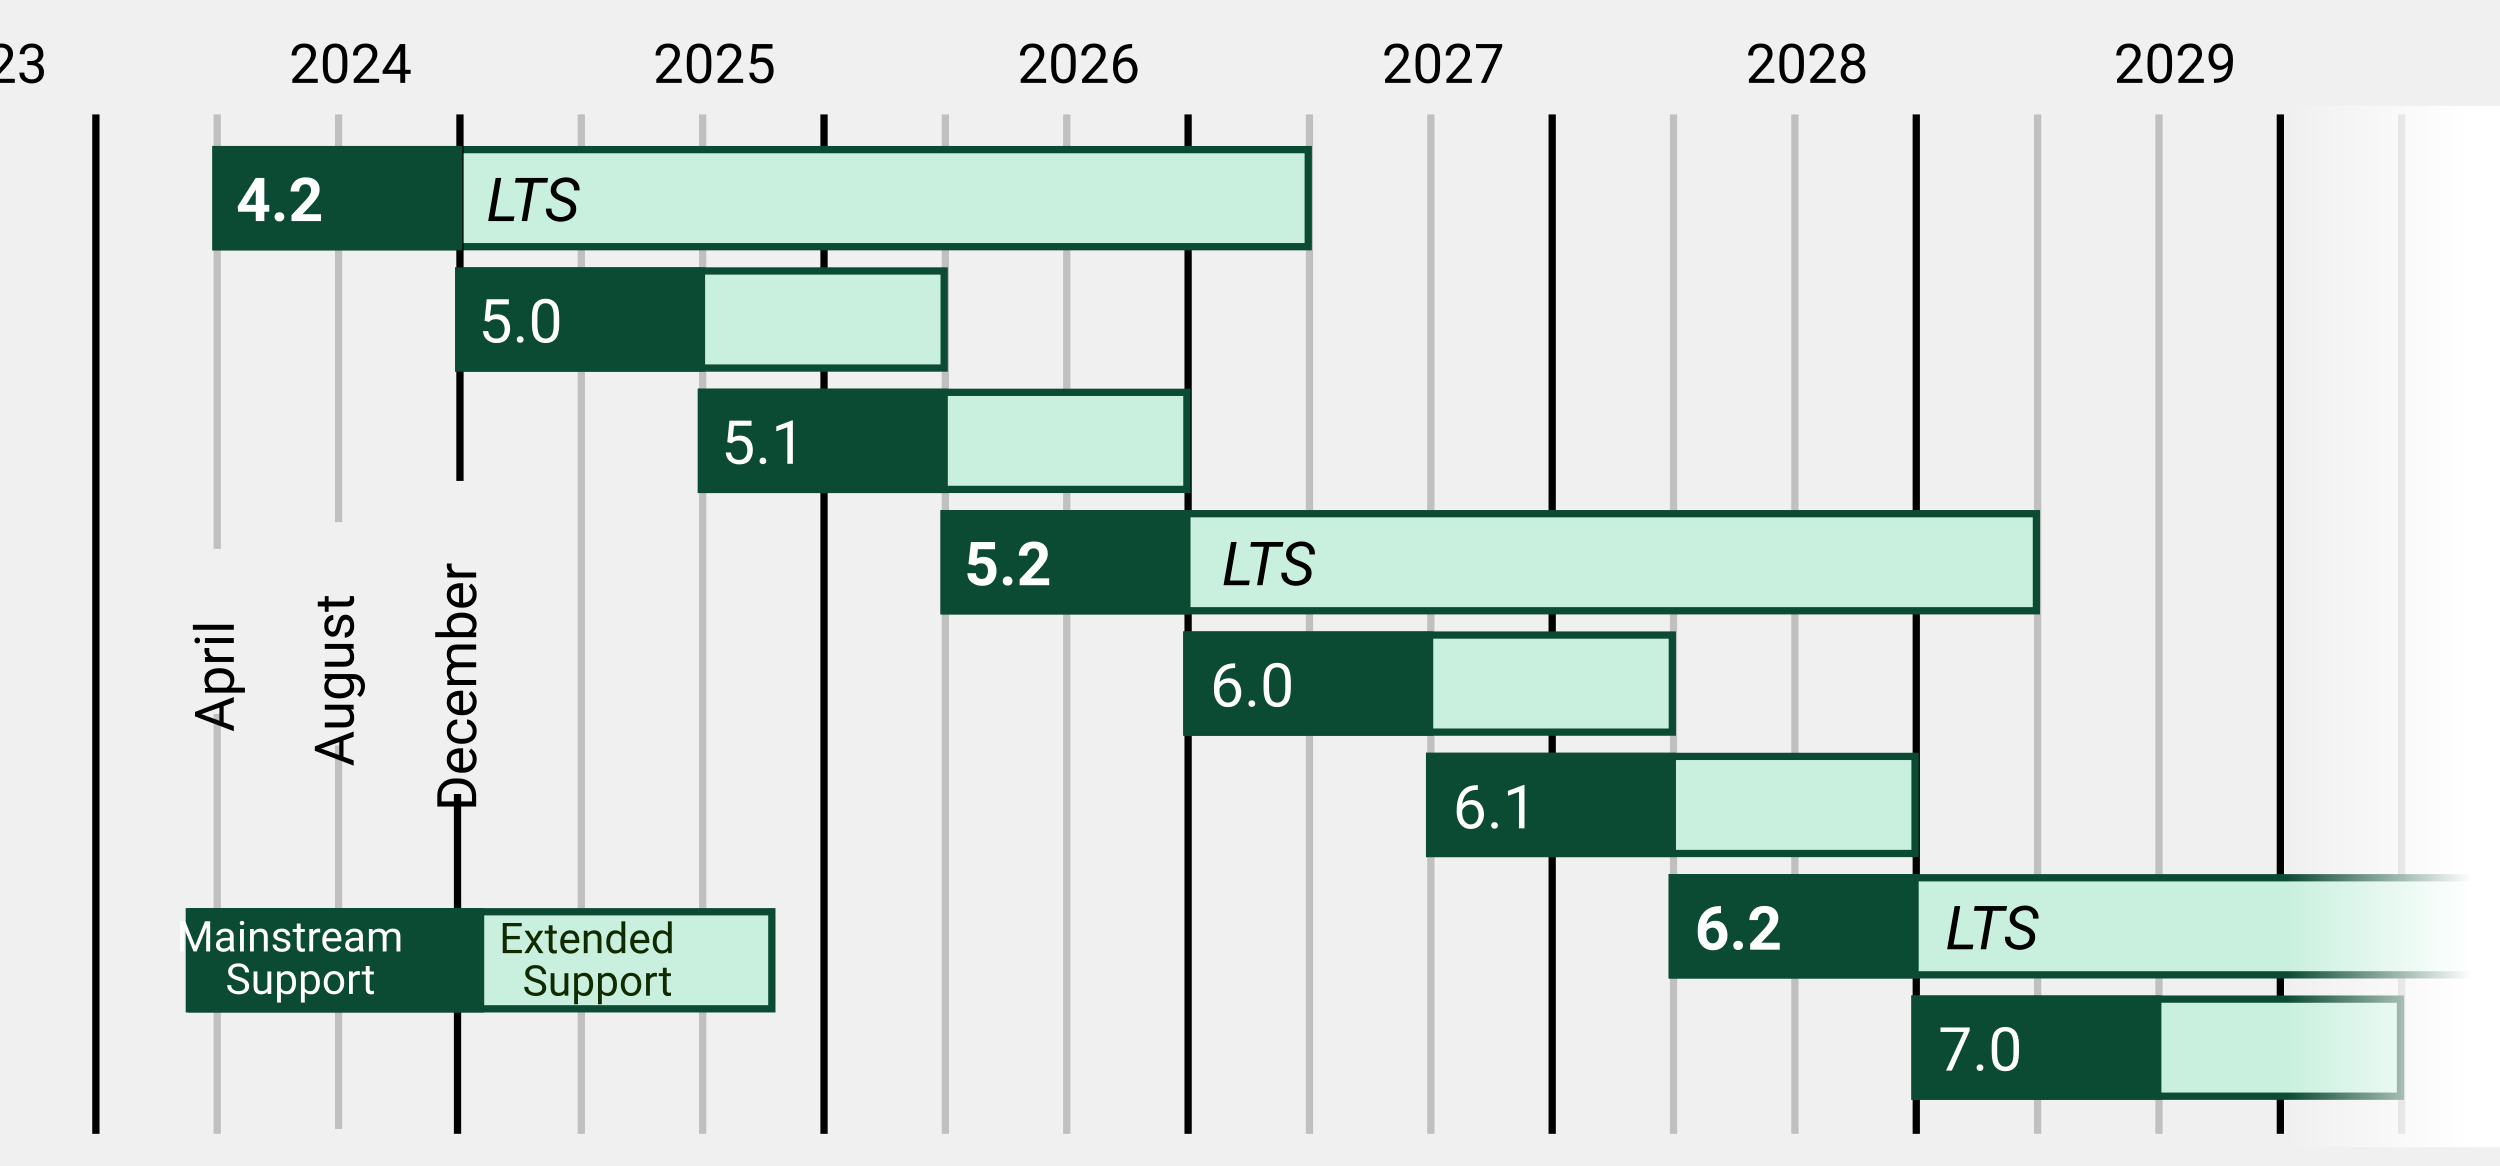
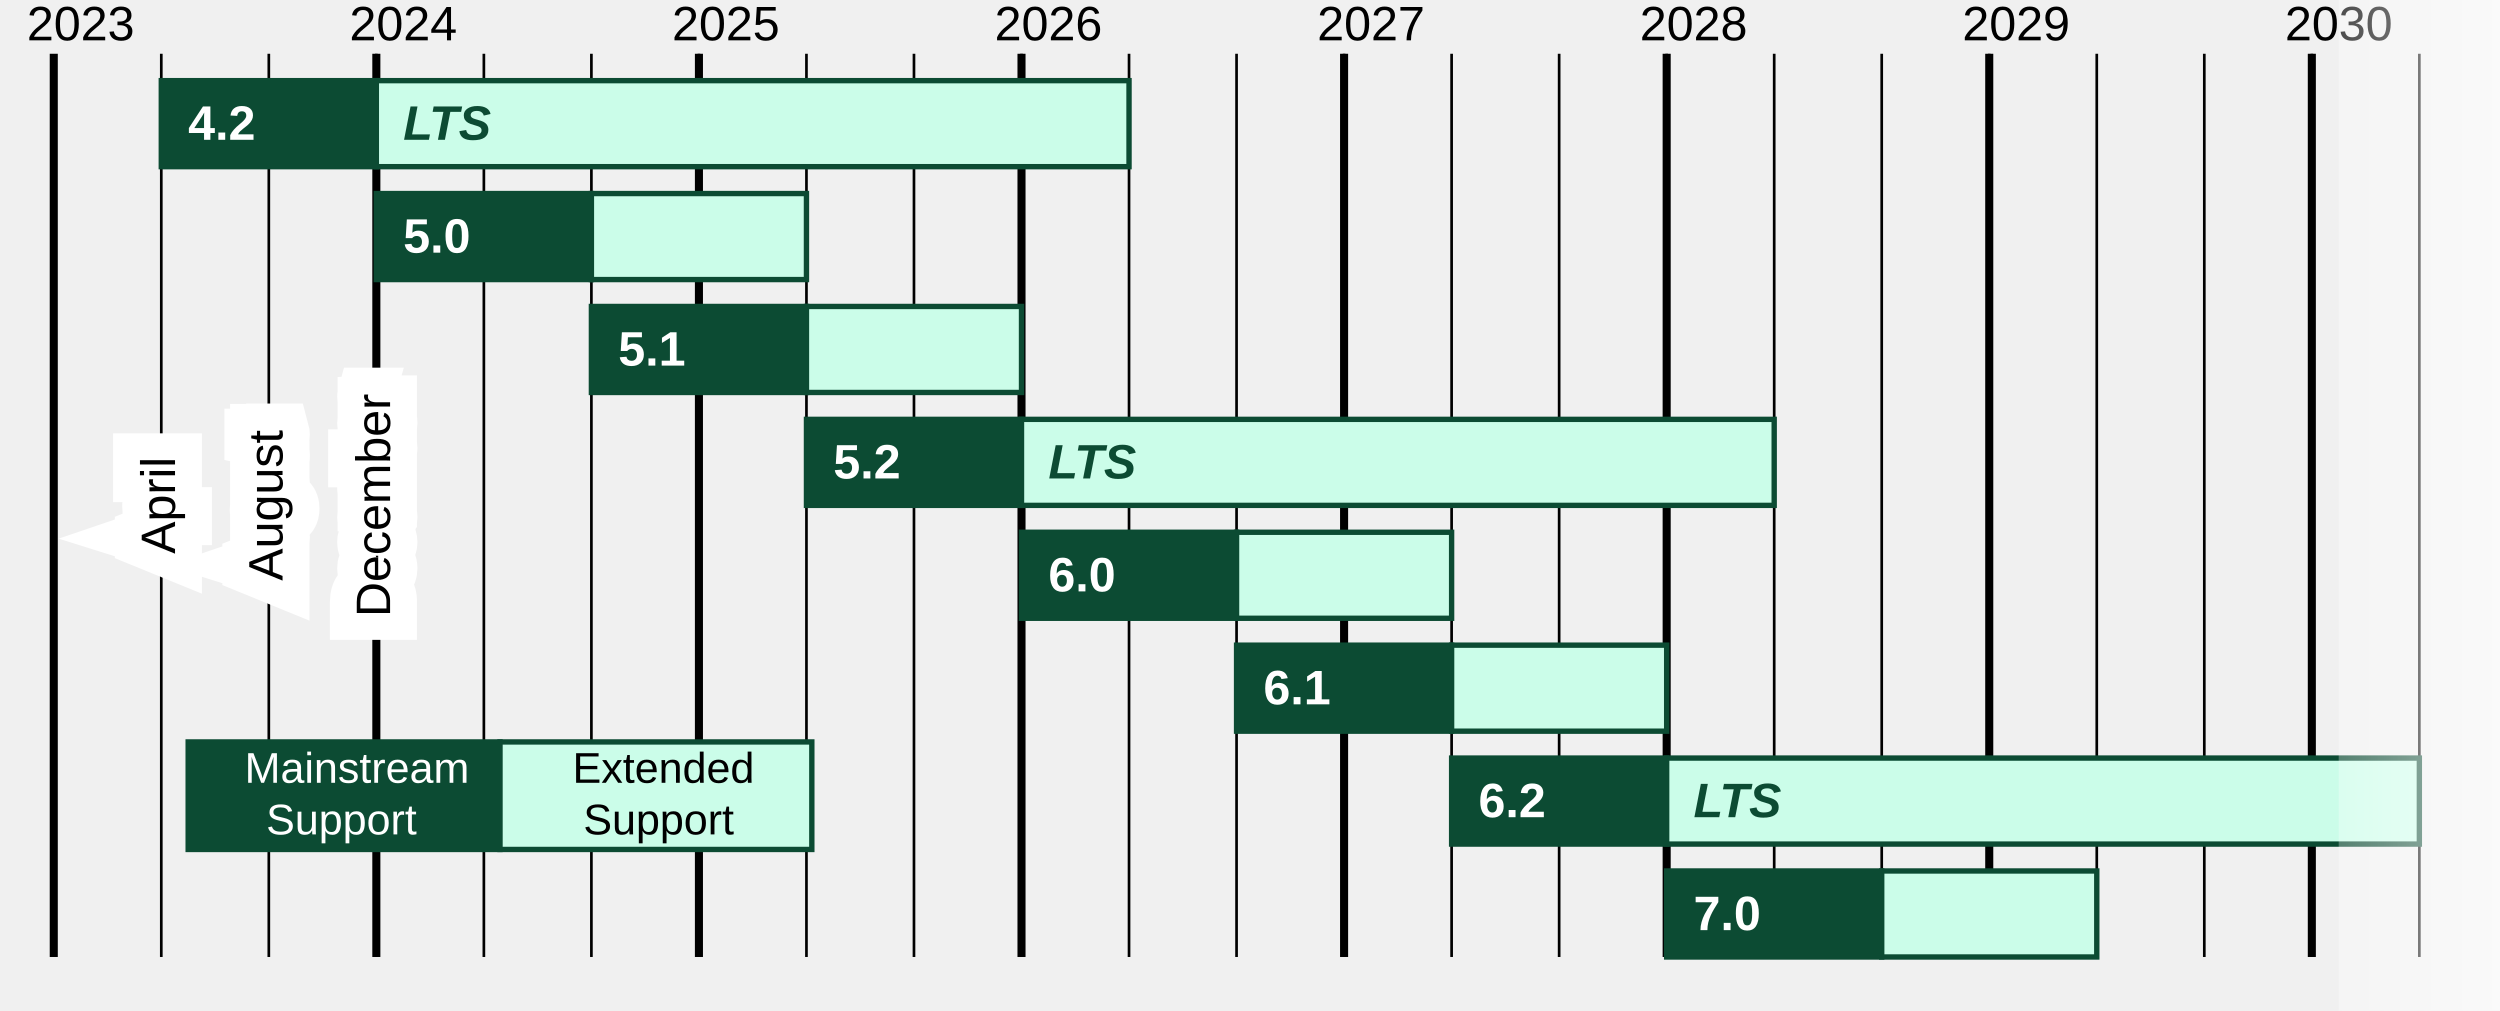
- <svg xmlns="http://www.w3.org/2000/svg" xmlns:xlink="http://www.w3.org/1999/xlink" version="1.1" id="svg2" viewBox="0 0 1030 480" height="480" width="1030">
-   <defs id="defs4">
-     <linearGradient id="linearGradient4365">
-       <stop id="stop4367" offset="0" style="stop-color:#ffffff;stop-opacity:1;" />
-       <stop id="stop4369" offset="1" style="stop-color:#ffffff;stop-opacity:0;" />
+ <svg xmlns="http://www.w3.org/2000/svg" width="930" height="376" version="1.1" profile="tiny">
+   <style>
+         .version-text {
+             font-family: 'Segoe UI', 'Arial';
+             font-size: 18px;
+             font-weight: bold;
+             fill: #ffffff;
+         }
+         .lts-text {
+             font-family: 'Segoe UI', 'Arial';
+             font-size: 18px;
+             font-weight: 600;
+             font-style: italic;
+             fill: #0C4B33;
+         }
+         .month-text {
+             font-family: 'Segoe UI', 'Arial';
+             font-size: 18px;
+             fill: #000000;
+             stroke: #ffffff;
+             stroke-width: 20px;
+             paint-order: stroke;
+             stroke-linecap: butt;
+             stroke-linejoin: miter;
+         }
+         .year-text{
+             font-family: 'Segoe UI', 'Arial';
+             font-size: 18px;
+             fill: #000000;
+             margin-bottom: 4px;
+         }
+         .release-text{
+             font-family: 'Segoe UI', 'Arial';
+             font-size: 16px;
+         }
+     </style>
+   <defs>
+     <linearGradient id="fade-right" x1="0%" y1="0%" x2="100%" y2="0%">
+       <stop offset="0.0" stop-color="#ffffff" stop-opacity="0.3" />
+       <stop offset="1.0" stop-color="#ffffff" stop-opacity="1.0" />
    </linearGradient>
-     <linearGradient gradientTransform="matrix(1.425287,0,0,2.585526,-2481.597,-2045.485)" gradientUnits="userSpaceOnUse" y2="469.976" x2="1079.911" y1="469.976" x1="1026.752" id="linearGradient4371" xlink:href="#linearGradient4365" />
  </defs>
-   <g transform="translate(0,-572.3622)" id="layer1">
-     <g transform="matrix(1,0,0,1,-11,37)" id="timelinelines">
-       <path transform="matrix(1,0,0,1,0,0)" style="stroke-linejoin:miter;stroke-opacity:1;fill-rule:evenodd;stroke:#000000;stroke-linecap:butt;stroke-miterlimit:4;stroke-dasharray:none;stroke-width:3.0;fill:none" d="M50.5 582.5L50.5 1002.5" id="path4146" />
-       <path transform="matrix(1,0,0,1,0,0)" style="stroke-linejoin:miter;stroke-opacity:0.201;fill-rule:evenodd;stroke:#000000;stroke-linecap:butt;stroke-miterlimit:4;stroke-dasharray:none;stroke-width:3.0;fill:none" d="M150.5 582.5L150.5 750.494" id="path4148" />
-       <path transform="matrix(1,0,0,1,0,0)" style="stroke-linejoin:miter;stroke-opacity:0.201;fill-rule:evenodd;stroke:#000000;stroke-linecap:butt;stroke-miterlimit:4;stroke-dasharray:none;stroke-width:3.0;fill:none" d="M250.5 582.5L250.5 1002.5" id="path4146-1" />
-       <path transform="matrix(1,0,0,1,0,0)" style="stroke-linejoin:miter;stroke-opacity:1;fill-rule:evenodd;stroke:#000000;stroke-linecap:butt;stroke-miterlimit:4;stroke-dasharray:none;stroke-width:3.0;fill:none" d="M350.5 582.5L350.5 1002.5" id="path4148-7" />
-       <path transform="matrix(1,0,0,1,0,0)" style="stroke-linejoin:miter;stroke-opacity:0.201;fill-rule:evenodd;stroke:#000000;stroke-linecap:butt;stroke-miterlimit:4;stroke-dasharray:none;stroke-width:3.0;fill:none" d="M450.5 582.5L450.5 1002.5" id="path4146-6" />
-       <path transform="matrix(1,0,0,1,0,0)" style="stroke-linejoin:miter;stroke-opacity:0.201;fill-rule:evenodd;stroke:#000000;stroke-linecap:butt;stroke-miterlimit:4;stroke-dasharray:none;stroke-width:3.0;fill:none" d="M550.5 582.5L550.5 1002.5" id="path4148-6" />
-       <path transform="matrix(1,0,0,1,0,0)" style="stroke-linejoin:miter;stroke-opacity:1;fill-rule:evenodd;stroke:#000000;stroke-linecap:butt;stroke-miterlimit:4;stroke-dasharray:none;stroke-width:3.0;fill:none" d="M650.5 582.5L650.5 1002.5" id="path4146-1-2" />
-       <path transform="matrix(1,0,0,1,0,0)" style="stroke-linejoin:miter;stroke-opacity:0.201;fill-rule:evenodd;stroke:#000000;stroke-linecap:butt;stroke-miterlimit:4;stroke-dasharray:none;stroke-width:3.0;fill:none" d="M750.5 582.5L750.5 1002.5" id="path4148-7-2" />
-       <path transform="matrix(1,0,0,1,0,0)" style="stroke-linejoin:miter;stroke-opacity:0.201;fill-rule:evenodd;stroke:#000000;stroke-linecap:butt;stroke-miterlimit:4;stroke-dasharray:none;stroke-width:3.0;fill:none" d="M850.5 582.5L850.5 1002.5" id="path4146-7" />
-       <path transform="matrix(1,0,0,1,0,0)" style="stroke-linejoin:miter;stroke-opacity:1;fill-rule:evenodd;stroke:#000000;stroke-linecap:butt;stroke-miterlimit:4;stroke-dasharray:none;stroke-width:3.0;fill:none" d="M950.5 582.5L950.5 1002.5" id="path4148-2" />
-       <path transform="matrix(1,0,0,1,0,0)" style="stroke-linejoin:miter;stroke-opacity:0.201;fill-rule:evenodd;stroke:#000000;stroke-linecap:butt;stroke-miterlimit:4;stroke-dasharray:none;stroke-width:3.0;fill:none" d="M1050.5 582.5L1050.5 1002.5" id="path4146-1-21" />
-       <path transform="matrix(1,0,0,1,0,0)" style="stroke-linejoin:miter;stroke-opacity:0.201;fill-rule:evenodd;stroke:#000000;stroke-linecap:butt;stroke-miterlimit:4;stroke-dasharray:none;stroke-width:3.0;fill:none" d="M1150.5 582.5L1150.5 1002.5" id="path4148-7-3" />
-       <path transform="matrix(1,0,0,1,0,0)" style="stroke-linejoin:miter;stroke-opacity:0.201;fill-rule:evenodd;stroke:#000000;stroke-linecap:butt;stroke-miterlimit:4;stroke-dasharray:none;stroke-width:3.0;fill:none" d="M100.5 582.5L100.5 761.493" id="path4146-4" />
-       <path transform="matrix(1,0,0,1,0,0)" style="stroke-linejoin:miter;stroke-opacity:0.201;fill-rule:evenodd;stroke:#000000;stroke-linecap:butt;stroke-miterlimit:4;stroke-dasharray:none;stroke-width:3.0;fill:none" d="M300.5 582.5L300.5 1002.5" id="path4146-1-1" />
-       <path transform="matrix(1,0,0,1,0,0)" style="stroke-linejoin:miter;stroke-opacity:0.201;fill-rule:evenodd;stroke:#000000;stroke-linecap:butt;stroke-miterlimit:4;stroke-dasharray:none;stroke-width:3.0;fill:none" d="M400.5 582.5L400.5 1002.5" id="path4148-7-28" />
-       <path transform="matrix(1,0,0,1,0,0)" style="stroke-linejoin:miter;stroke-opacity:1;fill-rule:evenodd;stroke:#000000;stroke-linecap:butt;stroke-miterlimit:4;stroke-dasharray:none;stroke-width:3.0;fill:none" d="M500.5 582.5L500.5 1002.5" id="path4146-6-0" />
-       <path transform="matrix(1,0,0,1,0,0)" style="stroke-linejoin:miter;stroke-opacity:0.201;fill-rule:evenodd;stroke:#000000;stroke-linecap:butt;stroke-miterlimit:4;stroke-dasharray:none;stroke-width:3.0;fill:none" d="M600.5 582.5L600.5 1002.5" id="path4148-6-8" />
-       <path transform="matrix(1,0,0,1,0,0)" style="stroke-linejoin:miter;stroke-opacity:0.201;fill-rule:evenodd;stroke:#000000;stroke-linecap:butt;stroke-miterlimit:4;stroke-dasharray:none;stroke-width:3.0;fill:none" d="M700.5 582.5L700.5 1002.5" id="path4146-1-2-6" />
-       <path transform="matrix(1,0,0,1,0,0)" style="stroke-linejoin:miter;stroke-opacity:1;fill-rule:evenodd;stroke:#000000;stroke-linecap:butt;stroke-miterlimit:4;stroke-dasharray:none;stroke-width:3.0;fill:none" d="M800.5 582.5L800.5 1002.5" id="path4148-7-2-2" />
-       <path transform="matrix(1,0,0,1,0,0)" style="stroke-linejoin:miter;stroke-opacity:0.201;fill-rule:evenodd;stroke:#000000;stroke-linecap:butt;stroke-miterlimit:4;stroke-dasharray:none;stroke-width:3.0;fill:none" d="M900.5 582.5L900.5 1002.5" id="path4146-7-6" />
-       <path transform="matrix(1,0,0,1,0,0)" style="stroke-linejoin:miter;stroke-opacity:0.201;fill-rule:evenodd;stroke:#000000;stroke-linecap:butt;stroke-miterlimit:4;stroke-dasharray:none;stroke-width:3.0;fill:none" d="M1000.5 582.5L1000.5 1002.5" id="path4148-2-9" />
-       <path transform="matrix(1,0,0,1,0,0)" style="stroke-linejoin:miter;stroke-opacity:0.201;fill-rule:evenodd;stroke:#000000;stroke-linecap:butt;stroke-miterlimit:4;stroke-dasharray:none;stroke-width:3.0;fill:none" d="M1100.5 582.5L1100.5 1002.5" id="path4146-1-21-7" />
-       <path transform="matrix(1,0,0,1,0,0)" style="stroke-linejoin:miter;stroke-opacity:1;fill-rule:evenodd;stroke:#000000;stroke-linecap:butt;stroke-miterlimit:4;stroke-dasharray:none;stroke-width:3.0;fill:none" d="M1200.5 582.5L1200.5 1002.5" id="path4148-7-3-3" />
-       <path transform="matrix(1,0,0,1,0,0)" style="stroke-linejoin:miter;stroke-opacity:1;fill-rule:evenodd;stroke:#000000;stroke-linecap:butt;stroke-miterlimit:4;stroke-dasharray:none;stroke-width:3.0;fill:none" d="M199.5 862.5L199.5 1002.49" id="path4148-9-7" />
-       <path transform="matrix(1,0,0,1,0,0)" style="stroke-linejoin:miter;stroke-opacity:0.201;fill-rule:evenodd;stroke:#000000;stroke-linecap:butt;stroke-miterlimit:4;stroke-dasharray:none;stroke-width:3.0;fill:none" d="M150.5 842.5L150.5 1000.491" id="path4148-91" />
-       <path transform="matrix(1,0,0,1,0,0)" style="stroke-linejoin:miter;stroke-opacity:0.201;fill-rule:evenodd;stroke:#000000;stroke-linecap:butt;stroke-miterlimit:4;stroke-dasharray:none;stroke-width:3.0;fill:none" d="M100.5 829.5L100.5 1002.502" id="path4146-4-5" />
-     </g>
-     <g transform="matrix(1,0,0,1,-11,37)" id="years">
-       <text xml:space="preserve" style="font-style:normal;font-variant:normal;font-weight:normal;font-stretch:normal;font-size:40px;line-height:125%;font-family:Roboto;-inkscape-font-specification:Roboto;text-align:center;letter-spacing:0px;word-spacing:0px;text-anchor:middle;fill:#000000;fill-opacity:1;stroke:none;stroke-width:1px;stroke-linecap:butt;stroke-linejoin:miter;stroke-opacity:1" x="49.945" y="569.505" id="text4252">
-         <tspan x="49.945" y="569.505" style="font-style:normal;font-variant:normal;font-weight:normal;font-stretch:normal;font-size:22.5px;font-family:Roboto;-inkscape-font-specification:Roboto;text-align:center;text-anchor:middle" id="tspan4256">2023</tspan>
-         <tspan x="49.945" y="597.63" style="font-style:normal;font-variant:normal;font-weight:normal;font-stretch:normal;font-size:22.5px;font-family:Roboto;-inkscape-font-specification:Roboto;text-align:center;text-anchor:middle" id="tspan4260" />
-       </text>
-       <text xml:space="preserve" style="font-style:normal;font-variant:normal;font-weight:normal;font-stretch:normal;font-size:40px;line-height:125%;font-family:Roboto;-inkscape-font-specification:Roboto;text-align:center;letter-spacing:0px;word-spacing:0px;text-anchor:middle;fill:#000000;fill-opacity:1;stroke:none;stroke-width:1px;stroke-linecap:butt;stroke-linejoin:miter;stroke-opacity:1" x="200.038" y="569.505" id="text4252-5">
-         <tspan x="200.038" y="569.505" style="font-style:normal;font-variant:normal;font-weight:normal;font-stretch:normal;font-size:22.5px;font-family:Roboto;-inkscape-font-specification:Roboto;text-align:center;text-anchor:middle" id="tspan4256-3">2024</tspan>
-         <tspan x="200.038" y="597.63" style="font-style:normal;font-variant:normal;font-weight:normal;font-stretch:normal;font-size:22.5px;font-family:Roboto;-inkscape-font-specification:Roboto;text-align:center;text-anchor:middle" id="tspan4260-3" />
-       </text>
-       <text xml:space="preserve" style="font-style:normal;font-variant:normal;font-weight:normal;font-stretch:normal;font-size:40px;line-height:125%;font-family:Roboto;-inkscape-font-specification:Roboto;text-align:center;letter-spacing:0px;word-spacing:0px;text-anchor:middle;fill:#000000;fill-opacity:1;stroke:none;stroke-width:1px;stroke-linecap:butt;stroke-linejoin:miter;stroke-opacity:1" x="349.989" y="569.505" id="text4252-7">
-         <tspan x="349.989" y="569.505" style="font-style:normal;font-variant:normal;font-weight:normal;font-stretch:normal;font-size:22.5px;font-family:Roboto;-inkscape-font-specification:Roboto;text-align:center;text-anchor:middle" id="tspan4256-9">2025</tspan>
-         <tspan x="349.989" y="597.63" style="font-style:normal;font-variant:normal;font-weight:normal;font-stretch:normal;font-size:22.5px;font-family:Roboto;-inkscape-font-specification:Roboto;text-align:center;text-anchor:middle" id="tspan4260-4" />
-       </text>
-       <text xml:space="preserve" style="font-style:normal;font-variant:normal;font-weight:normal;font-stretch:normal;font-size:40px;line-height:125%;font-family:Roboto;-inkscape-font-specification:Roboto;text-align:center;letter-spacing:0px;word-spacing:0px;text-anchor:middle;fill:#000000;fill-opacity:1;stroke:none;stroke-width:1px;stroke-linecap:butt;stroke-linejoin:miter;stroke-opacity:1" x="500.115" y="569.505" id="text4252-8">
-         <tspan x="500.115" y="569.505" style="font-style:normal;font-variant:normal;font-weight:normal;font-stretch:normal;font-size:22.5px;font-family:Roboto;-inkscape-font-specification:Roboto;text-align:center;text-anchor:middle" id="tspan4256-6">2026</tspan>
-         <tspan x="500.115" y="597.63" style="font-style:normal;font-variant:normal;font-weight:normal;font-stretch:normal;font-size:22.5px;font-family:Roboto;-inkscape-font-specification:Roboto;text-align:center;text-anchor:middle" id="tspan4260-7" />
-       </text>
-       <text xml:space="preserve" style="font-style:normal;font-variant:normal;font-weight:normal;font-stretch:normal;font-size:40px;line-height:125%;font-family:Roboto;-inkscape-font-specification:Roboto;text-align:center;letter-spacing:0px;word-spacing:0px;text-anchor:middle;fill:#000000;fill-opacity:1;stroke:none;stroke-width:1px;stroke-linecap:butt;stroke-linejoin:miter;stroke-opacity:1" x="650.236" y="569.505" id="text4252-0">
-         <tspan x="650.236" y="569.505" style="font-style:normal;font-variant:normal;font-weight:normal;font-stretch:normal;font-size:22.5px;font-family:Roboto;-inkscape-font-specification:Roboto;text-align:center;text-anchor:middle" id="tspan4256-8">2027</tspan>
-         <tspan x="650.236" y="597.63" style="font-style:normal;font-variant:normal;font-weight:normal;font-stretch:normal;font-size:22.5px;font-family:Roboto;-inkscape-font-specification:Roboto;text-align:center;text-anchor:middle" id="tspan4260-48" />
-       </text>
-       <text xml:space="preserve" style="font-style:normal;font-variant:normal;font-weight:normal;font-stretch:normal;font-size:40px;line-height:125%;font-family:Roboto;-inkscape-font-specification:Roboto;letter-spacing:0px;word-spacing:0px;fill:#000000;fill-opacity:1;stroke:none;stroke-width:1px;stroke-linecap:butt;stroke-linejoin:miter;stroke-opacity:1" x="800.137" y="569.505" id="text4252-87">
-         <tspan x="800.137" y="569.505" style="font-style:normal;font-variant:normal;font-weight:normal;font-stretch:normal;font-size:22.5px;font-family:Roboto;-inkscape-font-specification:Roboto;text-align:center;text-anchor:middle" id="tspan4256-35">2028</tspan>
-         <tspan x="800.137" y="597.63" style="font-style:normal;font-variant:normal;font-weight:normal;font-stretch:normal;font-size:22.5px;font-family:Roboto;-inkscape-font-specification:Roboto;text-align:center;text-anchor:middle" id="tspan4250" />
-         <tspan x="800.137" y="625.755" style="font-style:normal;font-variant:normal;font-weight:normal;font-stretch:normal;font-size:22.5px;font-family:Roboto;-inkscape-font-specification:Roboto;text-align:center;text-anchor:middle" id="tspan4260-1" />
-       </text>
-       <text xml:space="preserve" style="font-style:normal;font-variant:normal;font-weight:normal;font-stretch:normal;font-size:40px;line-height:125%;font-family:Roboto;-inkscape-font-specification:Roboto;text-align:center;letter-spacing:0px;word-spacing:0px;text-anchor:middle;fill:#000000;fill-opacity:1;stroke:none;stroke-width:1px;stroke-linecap:butt;stroke-linejoin:miter;stroke-opacity:1" x="951.813" y="569.505" id="text4252-87-5">
-         <tspan x="951.813" y="569.505" style="font-style:normal;font-variant:normal;font-weight:normal;font-stretch:normal;font-size:22.5px;font-family:Roboto;-inkscape-font-specification:Roboto;text-align:center;text-anchor:middle" id="tspan4256-35-5">2029</tspan>
-         <tspan x="951.813" y="597.63" style="font-style:normal;font-variant:normal;font-weight:normal;font-stretch:normal;font-size:22.5px;font-family:Roboto;-inkscape-font-specification:Roboto;text-align:center;text-anchor:middle" id="tspan4260-1-7" />
-       </text>
-     </g>
-     <g transform="matrix(1,0,0,1,0,0)" id="months">
-       <text xml:space="preserve" style="font-style:normal;font-variant:normal;font-weight:normal;font-stretch:normal;font-size:22.5px;line-height:125%;font-family:Roboto;-inkscape-font-specification:Roboto;text-align:center;letter-spacing:0px;word-spacing:0px;text-anchor:middle;fill:#000000;fill-opacity:1;stroke:none;stroke-width:1px;stroke-linecap:butt;stroke-linejoin:miter;stroke-opacity:1" x="-831.464" y="96.331" id="text4617" transform="matrix(0,-1,1,0,0,0)">
-         <tspan id="tspan4619" x="-831.464" y="96.331">April</tspan>
-       </text>
-       <text xml:space="preserve" style="font-style:normal;font-variant:normal;font-weight:normal;font-stretch:normal;font-size:22.5px;line-height:125%;font-family:Roboto;-inkscape-font-specification:Roboto;text-align:center;letter-spacing:0px;word-spacing:0px;text-anchor:middle;fill:#000000;fill-opacity:1;stroke:none;stroke-width:1px;stroke-linecap:butt;stroke-linejoin:miter;stroke-opacity:1" x="-833.103" y="145.706" id="text4621" transform="matrix(0,-1,1,0,0,0)">
-         <tspan id="tspan4623" x="-833.103" y="145.706">August</tspan>
-       </text>
-       <text xml:space="preserve" style="font-style:normal;font-variant:normal;font-weight:normal;font-stretch:normal;font-size:22.5px;line-height:125%;font-family:Roboto;-inkscape-font-specification:Roboto;text-align:center;letter-spacing:0px;word-spacing:0px;text-anchor:middle;fill:#000000;fill-opacity:1;stroke:none;stroke-width:1px;stroke-linecap:butt;stroke-linejoin:miter;stroke-opacity:1" x="-835.821" y="196.175" id="text4625" transform="matrix(0,-1,1,0,0,0)">
-         <tspan x="-835.821" y="196.175" id="tspan4629">December</tspan>
-       </text>
-     </g>
-     <g transform="matrix(1,0,0,1,-11,37)" style="fill:#c9f0df;fill-opacity:1;stroke:#0c4b33;stroke-width:3;stroke-miterlimit:4;stroke-dasharray:none;stroke-opacity:1" id="extsupport">
-       <rect transform="matrix(1,0,0,1,0,0)" id="dj42-xs" width="450.0" height="40.0" x="100.0" y="597.0" />
-       <rect transform="matrix(1,0,0,1,0,0)" id="dj50-xs" width="200.0" height="40.0" x="200.0" y="647.0" />
-       <rect transform="matrix(1,0,0,1,0,0)" id="dj51-xs" width="200.0" height="40.0" x="300.0" y="697.0" />
-       <rect transform="matrix(1,0,0,1,0,0)" id="dj52-xs" width="450.0" height="40.0" x="400.0" y="747.0" />
-       <rect transform="matrix(1,0,0,1,0,0)" id="dj60-xs" width="200.0" height="40.0" x="500.0" y="797.0" />
-       <rect transform="matrix(1,0,0,1,0,0)" id="dj61-xs" width="200.0" height="40.0" x="600.0" y="847.0" />
-       <rect transform="matrix(1,0,0,1,0,0)" id="dj62-xs" width="450.0" height="40.0" x="700.0" y="897.0" />
-       <rect transform="matrix(1,0,0,1,0,0)" id="dj70-xs" width="200.0" height="40.0" x="800.0" y="947.0" />
-       <rect transform="matrix(1,0,0,1,0,0)" id="legend-xs" width="239.0" height="40.0" x="90.0" y="911.0" />
-     </g>
-     <path transform="matrix(1,0,0,1,0,0)" id="path4148-9" d="M189.5 619.5L189.5 770.505" style="stroke-linejoin:miter;stroke-opacity:1;fill-rule:evenodd;stroke:#000000;stroke-linecap:butt;stroke-miterlimit:4;stroke-dasharray:none;stroke-width:3.0;fill:none" />
-     <g style="fill:#0c4b33;fill-opacity:1;stroke:#0c4b33;stroke-opacity:1;stroke-width:3;stroke-miterlimit:4;stroke-dasharray:none" transform="matrix(1,0,0,1,-11,37)" id="mainsupport">
-       <rect transform="matrix(1,0,0,1,0,0)" id="dj111-ms" width="100.0" height="40.0" x="100.0" y="597.0" />
-       <rect transform="matrix(1,0,0,1,0,0)" id="dj20-ms" width="100.0" height="40.0" x="200.0" y="647.0" />
-       <rect transform="matrix(1,0,0,1,0,0)" id="dj21-ms" width="100.0" height="40.0" x="300.0" y="697.0" />
-       <rect transform="matrix(1,0,0,1,0,0)" id="dj22-ms" width="100.0" height="40.0" x="400.0" y="747.0" />
-       <rect transform="matrix(1,0,0,1,0,0)" id="dj30-ms" width="100.0" height="40.0" x="500.0" y="797.0" />
-       <rect transform="matrix(1,0,0,1,0,0)" id="dj31-ms" width="100.0" height="40.0" x="600.0" y="847.0" />
-       <rect transform="matrix(1,0,0,1,0,0)" id="dj32-ms" width="100.0" height="40.0" x="700.0" y="897.0" />
-       <rect transform="matrix(1,0,0,1,0,0)" id="dj40-ms" width="100.0" height="40.0" x="800.0" y="947.0" />
-       <rect transform="matrix(1,0,0,1,0,0)" id="legend-ms" width="120.0" height="40.0" x="89.0" y="911.0" />
-     </g>
-     <g transform="matrix(1,0,0,1,-11,37)" id="lts">
-       <text id="text4533" y="626.45" x="211.406" style="font-style:italic;font-variant:normal;font-weight:normal;font-stretch:normal;font-size:40px;line-height:125%;font-family:Roboto;-inkscape-font-specification:'Roboto Italic';letter-spacing:0px;word-spacing:0px;fill:#000000;fill-opacity:1;stroke:none;stroke-width:1px;stroke-linecap:butt;stroke-linejoin:miter;stroke-opacity:1" xml:space="preserve">
-         <tspan style="font-style:italic;font-variant:normal;font-weight:normal;font-stretch:normal;font-size:25px;font-family:Roboto;-inkscape-font-specification:'Roboto Italic';fill:#000000;fill-opacity:1" y="626.45" x="211.406" id="tspan4535">LTS</tspan>
-       </text>
-       <text id="text4533-2" y="776.45" x="514.375" style="font-style:italic;font-variant:normal;font-weight:normal;font-stretch:normal;font-size:40px;line-height:125%;font-family:Roboto;-inkscape-font-specification:'Roboto Italic';letter-spacing:0px;word-spacing:0px;fill:#000000;fill-opacity:1;stroke:none;stroke-width:1px;stroke-linecap:butt;stroke-linejoin:miter;stroke-opacity:1" xml:space="preserve">
-         <tspan style="font-style:italic;font-variant:normal;font-weight:normal;font-stretch:normal;font-size:25px;font-family:Roboto;-inkscape-font-specification:'Roboto Italic';fill:#000000;fill-opacity:1" y="776.45" x="514.375" id="tspan4535-9">LTS</tspan>
-       </text>
-       <text id="text4533-0" y="926.45" x="812.5" style="font-style:italic;font-variant:normal;font-weight:normal;font-stretch:normal;font-size:40px;line-height:125%;font-family:Roboto;-inkscape-font-specification:'Roboto Italic';letter-spacing:0px;word-spacing:0px;fill:#000000;fill-opacity:1;stroke:none;stroke-width:1px;stroke-linecap:butt;stroke-linejoin:miter;stroke-opacity:1" xml:space="preserve">
-         <tspan style="font-style:italic;font-variant:normal;font-weight:normal;font-stretch:normal;font-size:25px;font-family:Roboto;-inkscape-font-specification:'Roboto Italic';fill:#000000;fill-opacity:1" y="926.45" x="812.5" id="tspan4535-5">LTS</tspan>
-       </text>
-     </g>
-     <g transform="matrix(1,0,0,1,-11,37)" id="versions">
-       <text xml:space="preserve" style="font-style:normal;font-variant:normal;font-weight:bold;font-stretch:normal;font-size:40px;line-height:125%;font-family:Roboto;-inkscape-font-specification:'Roboto Bold';letter-spacing:0px;word-spacing:0px;fill:#ffffff;fill-opacity:1;stroke:none;stroke-width:1px;stroke-linecap:butt;stroke-linejoin:miter;stroke-opacity:1" x="108.253" y="626.45" id="text4361">
-         <tspan id="tspan4363" x="108.253" y="626.45" style="font-style:normal;font-variant:normal;font-weight:bold;font-stretch:normal;font-size:25px;font-family:Roboto;-inkscape-font-specification:'Roboto Bold';fill:#ffffff;fill-opacity:1">4.2</tspan>
-       </text>
-       <text xml:space="preserve" style="font-style:normal;font-variant:normal;font-weight:normal;font-stretch:normal;font-size:40px;line-height:125%;font-family:Roboto;-inkscape-font-specification:Roboto;letter-spacing:0px;word-spacing:0px;fill:#ffffff;fill-opacity:1;stroke:none;stroke-width:1px;stroke-linecap:butt;stroke-linejoin:miter;stroke-opacity:1" x="208.106" y="676.456" id="text4361-2">
-         <tspan id="tspan4363-8" x="208.106" y="676.456" style="font-style:normal;font-variant:normal;font-weight:normal;font-stretch:normal;font-size:25px;font-family:Roboto;-inkscape-font-specification:Roboto;fill:#ffffff;fill-opacity:1">5.0</tspan>
-       </text>
-       <text xml:space="preserve" style="font-style:normal;font-variant:normal;font-weight:normal;font-stretch:normal;font-size:40px;line-height:125%;font-family:Roboto;-inkscape-font-specification:Roboto;letter-spacing:0px;word-spacing:0px;fill:#ffffff;fill-opacity:1;stroke:none;stroke-width:1px;stroke-linecap:butt;stroke-linejoin:miter;stroke-opacity:1" x="308.106" y="726.444" id="text4361-8">
-         <tspan id="tspan4363-1" x="308.106" y="726.444" style="font-style:normal;font-variant:normal;font-weight:normal;font-stretch:normal;font-size:25px;font-family:Roboto;-inkscape-font-specification:Roboto;fill:#ffffff;fill-opacity:1">5.1</tspan>
-       </text>
-       <text xml:space="preserve" style="font-style:normal;font-variant:normal;font-weight:bold;font-stretch:normal;font-size:40px;line-height:125%;font-family:Roboto;-inkscape-font-specification:'Roboto Bold';letter-spacing:0px;word-spacing:0px;fill:#ffffff;fill-opacity:1;stroke:none;stroke-width:1px;stroke-linecap:butt;stroke-linejoin:miter;stroke-opacity:1" x="408.253" y="776.475" id="text4361-3">
-         <tspan id="tspan4363-0" x="408.253" y="776.475" style="font-style:normal;font-variant:normal;font-weight:bold;font-stretch:normal;font-size:25px;font-family:Roboto;-inkscape-font-specification:'Roboto Bold';fill:#ffffff;fill-opacity:1">5.2</tspan>
-       </text>
-       <text xml:space="preserve" style="font-style:normal;font-variant:normal;font-weight:normal;font-stretch:normal;font-size:40px;line-height:125%;font-family:Roboto;-inkscape-font-specification:Roboto;letter-spacing:0px;word-spacing:0px;fill:#ffffff;fill-opacity:1;stroke:none;stroke-width:1px;stroke-linecap:butt;stroke-linejoin:miter;stroke-opacity:1" x="509.535" y="826.45" id="text4361-4">
-         <tspan id="tspan4363-3" x="509.535" y="826.45" style="font-style:normal;font-variant:normal;font-weight:normal;font-stretch:normal;font-size:25px;font-family:Roboto;-inkscape-font-specification:Roboto;fill:#ffffff;fill-opacity:1">6.0</tspan>
-       </text>
-       <text xml:space="preserve" style="font-style:normal;font-variant:normal;font-weight:normal;font-stretch:normal;font-size:40px;line-height:125%;font-family:Roboto;-inkscape-font-specification:Roboto;letter-spacing:0px;word-spacing:0px;fill:#ffffff;fill-opacity:1;stroke:none;stroke-width:1px;stroke-linecap:butt;stroke-linejoin:miter;stroke-opacity:1" x="609.535" y="876.64" id="text4361-80">
-         <tspan id="tspan4363-34" x="609.535" y="876.64" style="font-style:normal;font-variant:normal;font-weight:normal;font-stretch:normal;font-size:25px;font-family:Roboto;-inkscape-font-specification:Roboto;fill:#ffffff;fill-opacity:1">6.1</tspan>
-       </text>
-       <text xml:space="preserve" style="font-style:normal;font-variant:normal;font-weight:bold;font-stretch:normal;font-size:40px;line-height:125%;font-family:Roboto;-inkscape-font-specification:'Roboto Bold';letter-spacing:0px;word-spacing:0px;fill:#ffffff;fill-opacity:1;stroke:none;stroke-width:1px;stroke-linecap:butt;stroke-linejoin:miter;stroke-opacity:1" x="709.242" y="926.627" id="text4361-35">
-         <tspan id="tspan4363-7" x="709.242" y="926.627" style="font-style:normal;font-variant:normal;font-weight:bold;font-stretch:normal;font-size:25px;font-family:Roboto;-inkscape-font-specification:'Roboto Bold';fill:#ffffff;fill-opacity:1">6.2</tspan>
-       </text>
-       <text xml:space="preserve" style="font-style:normal;font-variant:normal;font-weight:normal;font-stretch:normal;font-size:40px;line-height:125%;font-family:Roboto;-inkscape-font-specification:Roboto;letter-spacing:0px;word-spacing:0px;fill:#ffffff;fill-opacity:1;stroke:none;stroke-width:1px;stroke-linecap:butt;stroke-linejoin:miter;stroke-opacity:1" x="809.535" y="976.45" id="text4361-4-6">
-         <tspan id="tspan4363-3-8" x="809.535" y="976.45" style="font-style:normal;font-variant:normal;font-weight:normal;font-stretch:normal;font-size:25px;font-family:Roboto;-inkscape-font-specification:Roboto;fill:#ffffff;fill-opacity:1">7.0</tspan>
-       </text>
-       <text xml:space="preserve" style="font-style:normal;font-variant:normal;font-weight:normal;font-stretch:normal;font-size:17.5px;line-height:100%;font-family:Roboto;-inkscape-font-specification:Roboto;text-align:center;letter-spacing:0px;word-spacing:0px;writing-mode:lr-tb;text-anchor:middle;fill:#ffffff;fill-opacity:1;stroke:none;stroke-width:1px;stroke-linecap:butt;stroke-linejoin:miter;stroke-opacity:1" x="149.987" y="927.362" id="text4700">
-         <tspan x="149.987" y="927.362" id="tspan4704">Mainstream</tspan>
-         <tspan x="149.987" y="944.862" id="tspan4708">Support</tspan>
-       </text>
-     </g>
-     <text id="text4700-4" y="965.067" x="257.04" style="font-style:normal;font-variant:normal;font-weight:normal;font-stretch:normal;font-size:17.5px;line-height:100%;font-family:Roboto;-inkscape-font-specification:Roboto;text-align:center;letter-spacing:0px;word-spacing:0px;writing-mode:lr-tb;text-anchor:middle;fill:#112b00;fill-opacity:1;stroke:none;stroke-width:1px;stroke-linecap:butt;stroke-linejoin:miter;stroke-opacity:1" xml:space="preserve">
-       <tspan id="tspan4704-4" y="965.067" x="257.04">Extended</tspan>
-       <tspan id="tspan4708-9" y="982.567" x="257.04">Support</tspan>
-     </text>
-     <rect transform="matrix(-1,0,0,-1,0,0)" y="-1045.0" x="-1077.0" height="429.0" width="135.0" id="mistsoftime" style="fill:url(#linearGradient4371);fill-opacity:1;stroke:none;stroke-width:2;stroke-miterlimit:4;stroke-dasharray:none;stroke-opacity:1" />
-   </g>
+   <rect width="100%" height="100%" fill="none" />
+   <line x1="980.0" y1="20" x2="980.0" y2="356" stroke="#000000" stroke-width="1" />
+   <line x1="940.0" y1="20" x2="940.0" y2="356" stroke="#000000" stroke-width="1" />
+   <line x1="900.0" y1="20" x2="900.0" y2="356" stroke="#000000" stroke-width="1" />
+   <line x1="860.0" y1="20" x2="860.0" y2="356" stroke="#000000" stroke-width="3" />
+   <text x="850.0" y="15" class="year-text">
+                 2030
+             </text>
+   <line x1="860.0" y1="20" x2="860.0" y2="356" stroke="#000000" stroke-width="1" />
+   <line x1="820.0" y1="20" x2="820.0" y2="356" stroke="#000000" stroke-width="1" />
+   <line x1="780.0" y1="20" x2="780.0" y2="356" stroke="#000000" stroke-width="1" />
+   <line x1="740.0" y1="20" x2="740.0" y2="356" stroke="#000000" stroke-width="3" />
+   <text x="730.0" y="15" class="year-text">
+                 2029
+             </text>
+   <line x1="740.0" y1="20" x2="740.0" y2="356" stroke="#000000" stroke-width="1" />
+   <line x1="700.0" y1="20" x2="700.0" y2="356" stroke="#000000" stroke-width="1" />
+   <line x1="660.0" y1="20" x2="660.0" y2="356" stroke="#000000" stroke-width="1" />
+   <line x1="620.0" y1="20" x2="620.0" y2="356" stroke="#000000" stroke-width="3" />
+   <text x="610.0" y="15" class="year-text">
+                 2028
+             </text>
+   <line x1="620.0" y1="20" x2="620.0" y2="356" stroke="#000000" stroke-width="1" />
+   <line x1="580.0" y1="20" x2="580.0" y2="356" stroke="#000000" stroke-width="1" />
+   <line x1="540.0" y1="20" x2="540.0" y2="356" stroke="#000000" stroke-width="1" />
+   <line x1="500.0" y1="20" x2="500.0" y2="356" stroke="#000000" stroke-width="3" />
+   <text x="490.0" y="15" class="year-text">
+                 2027
+             </text>
+   <line x1="500.0" y1="20" x2="500.0" y2="356" stroke="#000000" stroke-width="1" />
+   <line x1="460.0" y1="20" x2="460.0" y2="356" stroke="#000000" stroke-width="1" />
+   <line x1="420.0" y1="20" x2="420.0" y2="356" stroke="#000000" stroke-width="1" />
+   <line x1="380.0" y1="20" x2="380.0" y2="356" stroke="#000000" stroke-width="3" />
+   <text x="370.0" y="15" class="year-text">
+                 2026
+             </text>
+   <line x1="380.0" y1="20" x2="380.0" y2="356" stroke="#000000" stroke-width="1" />
+   <line x1="340.0" y1="20" x2="340.0" y2="356" stroke="#000000" stroke-width="1" />
+   <line x1="300.0" y1="20" x2="300.0" y2="356" stroke="#000000" stroke-width="1" />
+   <line x1="260.0" y1="20" x2="260.0" y2="356" stroke="#000000" stroke-width="3" />
+   <text x="250.0" y="15" class="year-text">
+                 2025
+             </text>
+   <line x1="260.0" y1="20" x2="260.0" y2="356" stroke="#000000" stroke-width="1" />
+   <line x1="220.0" y1="20" x2="220.0" y2="356" stroke="#000000" stroke-width="1" />
+   <line x1="180.0" y1="20" x2="180.0" y2="356" stroke="#000000" stroke-width="1" />
+   <line x1="140.0" y1="20" x2="140.0" y2="356" stroke="#000000" stroke-width="3" />
+   <text x="130.0" y="15" class="year-text">
+                 2024
+             </text>
+   <line x1="140.0" y1="20" x2="140.0" y2="356" stroke="#000000" stroke-width="1" />
+   <text x="134.0" y="194.0" transform="rotate(-90, 134.0, 188.0)" class="month-text" text-anchor="middle" dominant-baseline="middle">
+                 December
+             </text>
+   <line x1="100.0" y1="20" x2="100.0" y2="356" stroke="#000000" stroke-width="1" />
+   <text x="94.0" y="194.0" transform="rotate(-90, 94.0, 188.0)" class="month-text" text-anchor="middle" dominant-baseline="middle">
+                 August
+             </text>
+   <line x1="60.0" y1="20" x2="60.0" y2="356" stroke="#000000" stroke-width="1" />
+   <text x="54.0" y="194.0" transform="rotate(-90, 54.0, 188.0)" class="month-text" text-anchor="middle" dominant-baseline="middle">
+                 April
+             </text>
+   <line x1="20.0" y1="20" x2="20.0" y2="356" stroke="#000000" stroke-width="3" />
+   <text x="10.0" y="15" class="year-text">
+                 2023
+             </text>
+   <rect x="60.0" y="30" width="80.0" height="32" fill="#0C4B33" stroke="#0C4B33" stroke-width="2" />
+   <rect x="140.0" y="30" width="280.0" height="32" fill="#CBFDE9" stroke="#0C4B33" stroke-width="2" />
+   <text x="70.0" y="52.0" class="version-text">
+             4.2
+         </text>
+   <text x="150.0" y="52.0" class="lts-text">
+                 LTS
+             </text>
+   <rect x="140.0" y="72" width="80.0" height="32" fill="#0C4B33" stroke="#0C4B33" stroke-width="2" />
+   <rect x="220.0" y="72" width="80.0" height="32" fill="#CBFDE9" stroke="#0C4B33" stroke-width="2" />
+   <text x="150.0" y="94.0" class="version-text">
+             5.0
+         </text>
+   <rect x="220.0" y="114" width="80.0" height="32" fill="#0C4B33" stroke="#0C4B33" stroke-width="2" />
+   <rect x="300.0" y="114" width="80.0" height="32" fill="#CBFDE9" stroke="#0C4B33" stroke-width="2" />
+   <text x="230.0" y="136.0" class="version-text">
+             5.1
+         </text>
+   <rect x="300.0" y="156" width="80.0" height="32" fill="#0C4B33" stroke="#0C4B33" stroke-width="2" />
+   <rect x="380.0" y="156" width="280.0" height="32" fill="#CBFDE9" stroke="#0C4B33" stroke-width="2" />
+   <text x="310.0" y="178.0" class="version-text">
+             5.2
+         </text>
+   <text x="390.0" y="178.0" class="lts-text">
+                 LTS
+             </text>
+   <rect x="380.0" y="198" width="80.0" height="32" fill="#0C4B33" stroke="#0C4B33" stroke-width="2" />
+   <rect x="460.0" y="198" width="80.0" height="32" fill="#CBFDE9" stroke="#0C4B33" stroke-width="2" />
+   <text x="390.0" y="220.0" class="version-text">
+             6.0
+         </text>
+   <rect x="460.0" y="240" width="80.0" height="32" fill="#0C4B33" stroke="#0C4B33" stroke-width="2" />
+   <rect x="540.0" y="240" width="80.0" height="32" fill="#CBFDE9" stroke="#0C4B33" stroke-width="2" />
+   <text x="470.0" y="262.0" class="version-text">
+             6.1
+         </text>
+   <rect x="540.0" y="282" width="80.0" height="32" fill="#0C4B33" stroke="#0C4B33" stroke-width="2" />
+   <rect x="620.0" y="282" width="280.0" height="32" fill="#CBFDE9" stroke="#0C4B33" stroke-width="2" />
+   <text x="550.0" y="304.0" class="version-text">
+             6.2
+         </text>
+   <text x="630.0" y="304.0" class="lts-text">
+                 LTS
+             </text>
+   <rect x="620.0" y="324" width="80.0" height="32" fill="#0C4B33" stroke="#0C4B33" stroke-width="2" />
+   <rect x="700.0" y="324" width="80.0" height="32" fill="#CBFDE9" stroke="#0C4B33" stroke-width="2" />
+   <text x="630.0" y="346.0" class="version-text">
+             7.0
+         </text>
+   <rect x="70" y="276" width="116" height="40" fill="#0C4B33" stroke="#0C4B33" stroke-width="2" />
+   <text y="296" fill="#ffffff" class="release-text">
+     <tspan x="91" dy="-0.3em">
+                 Mainstream
+             </tspan>
+     <tspan x="99" dy="1.2em">
+                 Support
+             </tspan>
+   </text>
+   <rect x="186" y="276" width="116" height="40" fill="#CBFDE9" stroke="#0C4B33" stroke-width="2" />
+   <text y="296" fill="#000000" class="release-text">
+     <tspan x="213" dy="-0.3em">
+                 Extended
+             </tspan>
+     <tspan x="217" dy="1.2em">
+                 Support
+             </tspan>
+   </text>
+   <rect x="870" y="0" width="120" height="100%" fill="url(#fade-right)" />
</svg>
